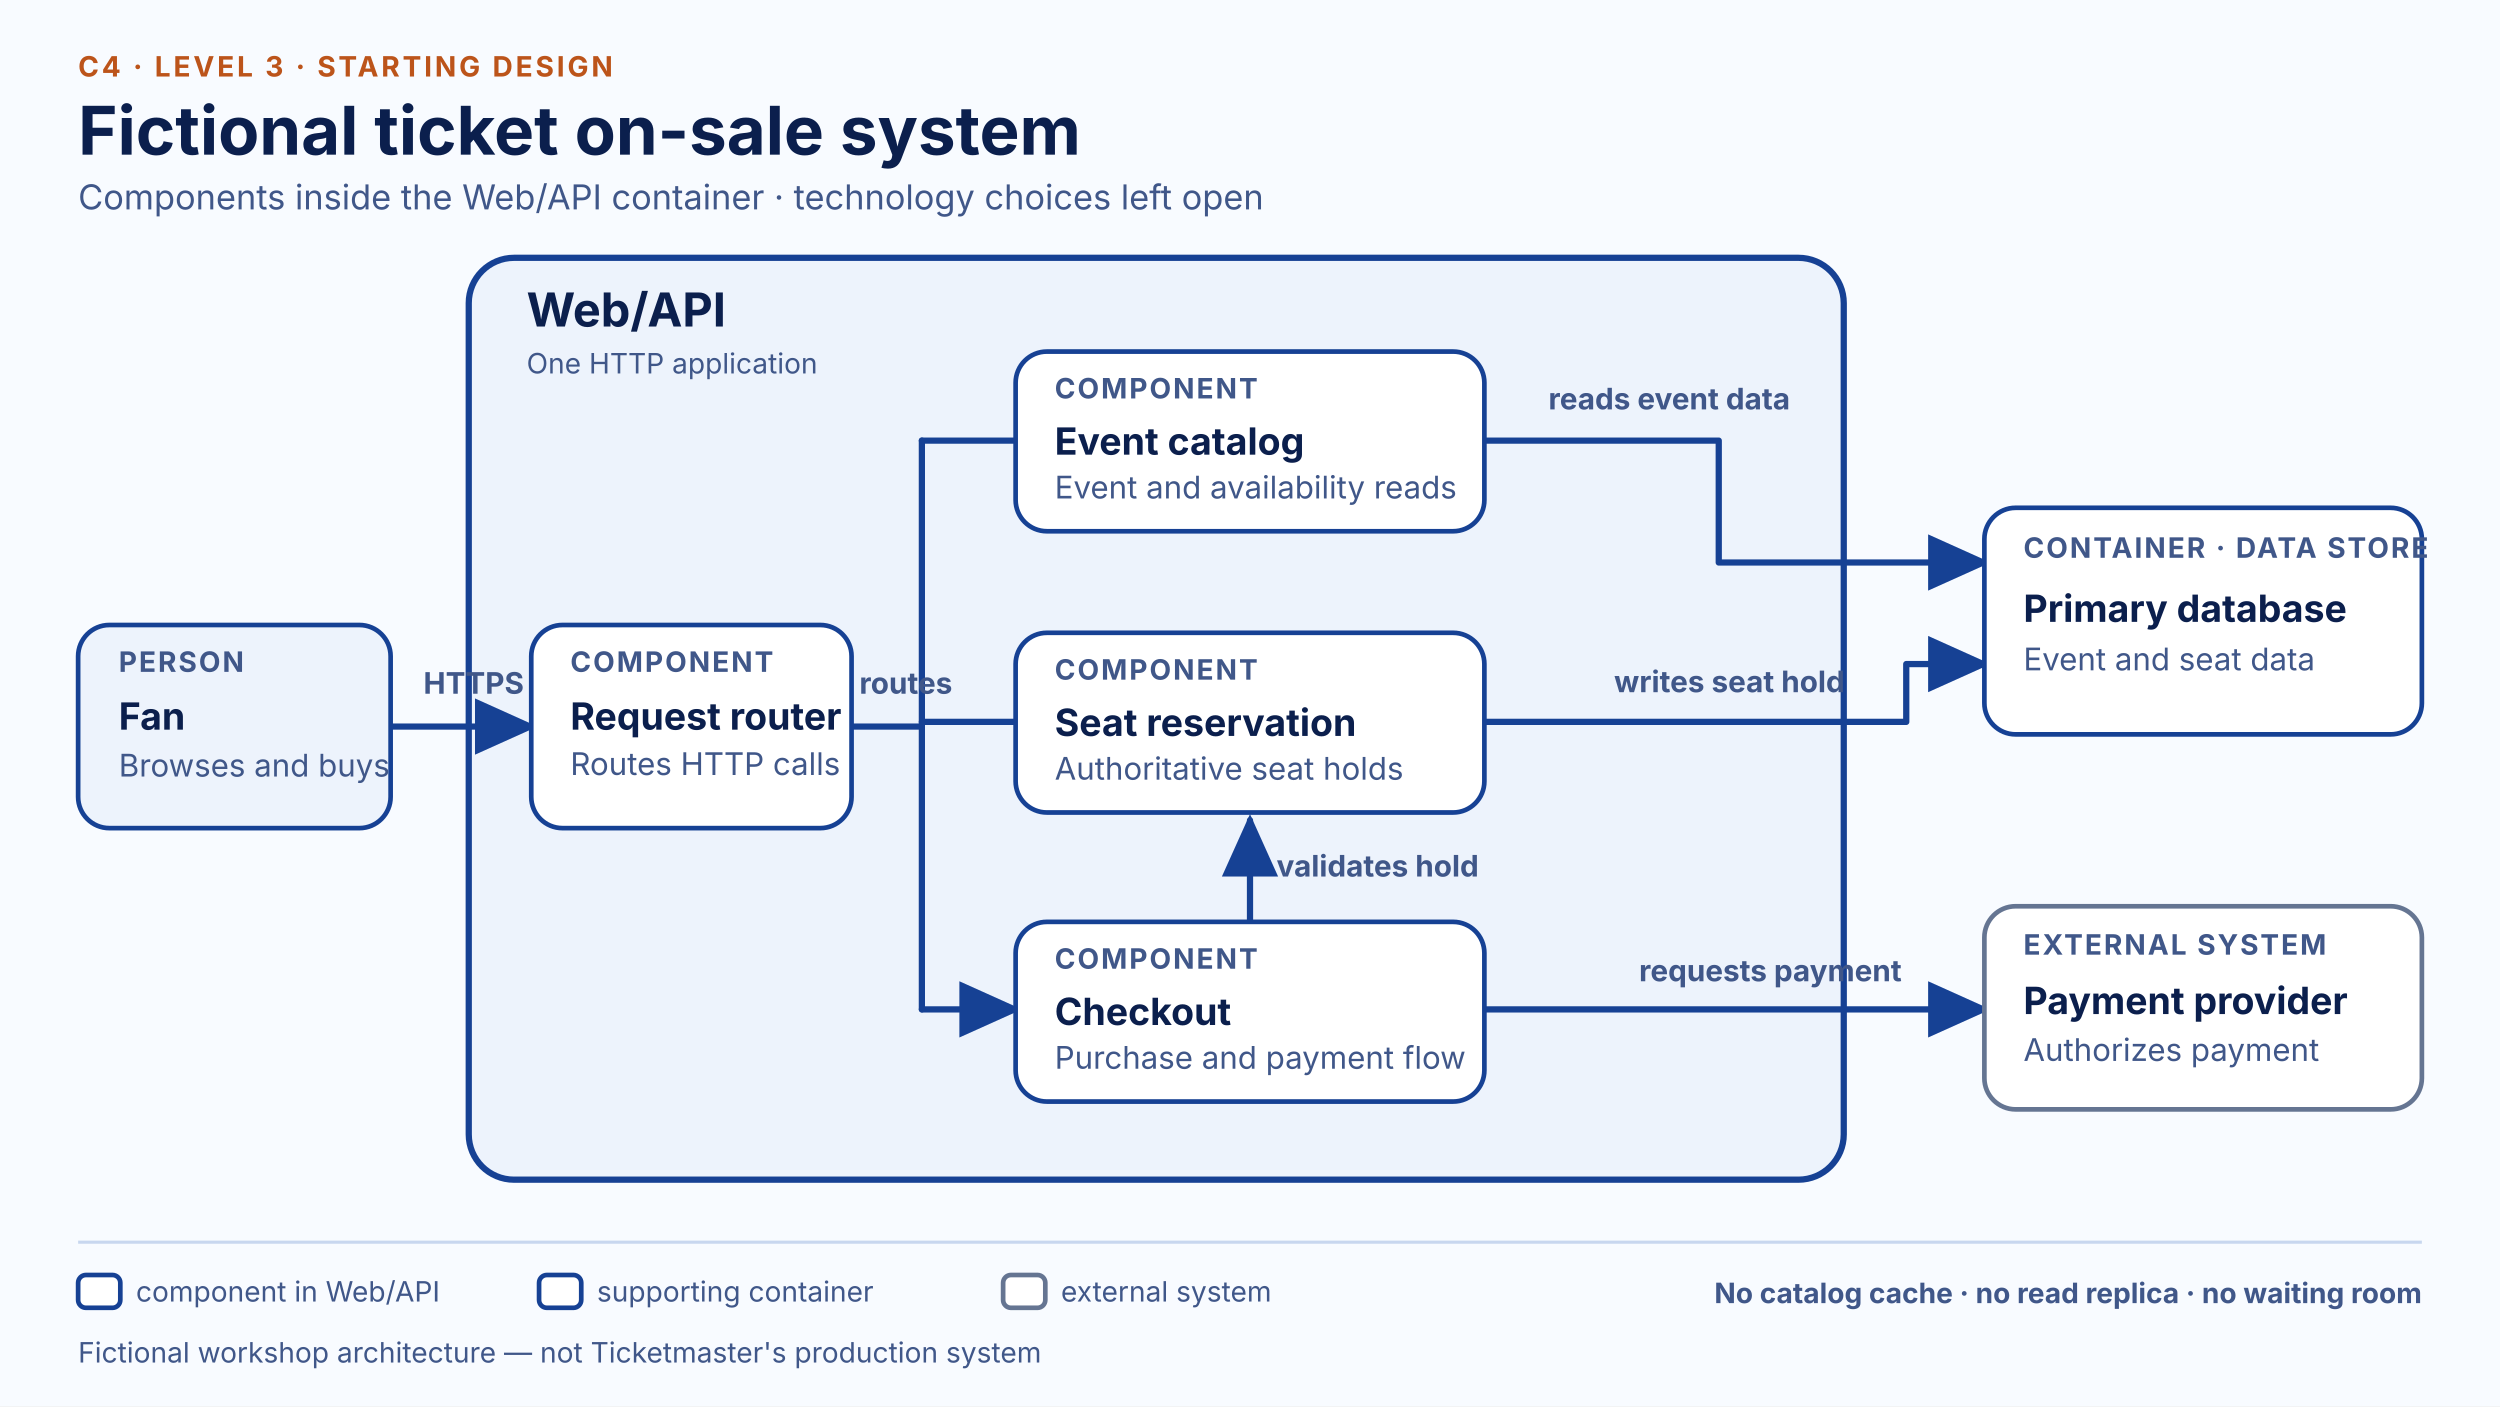
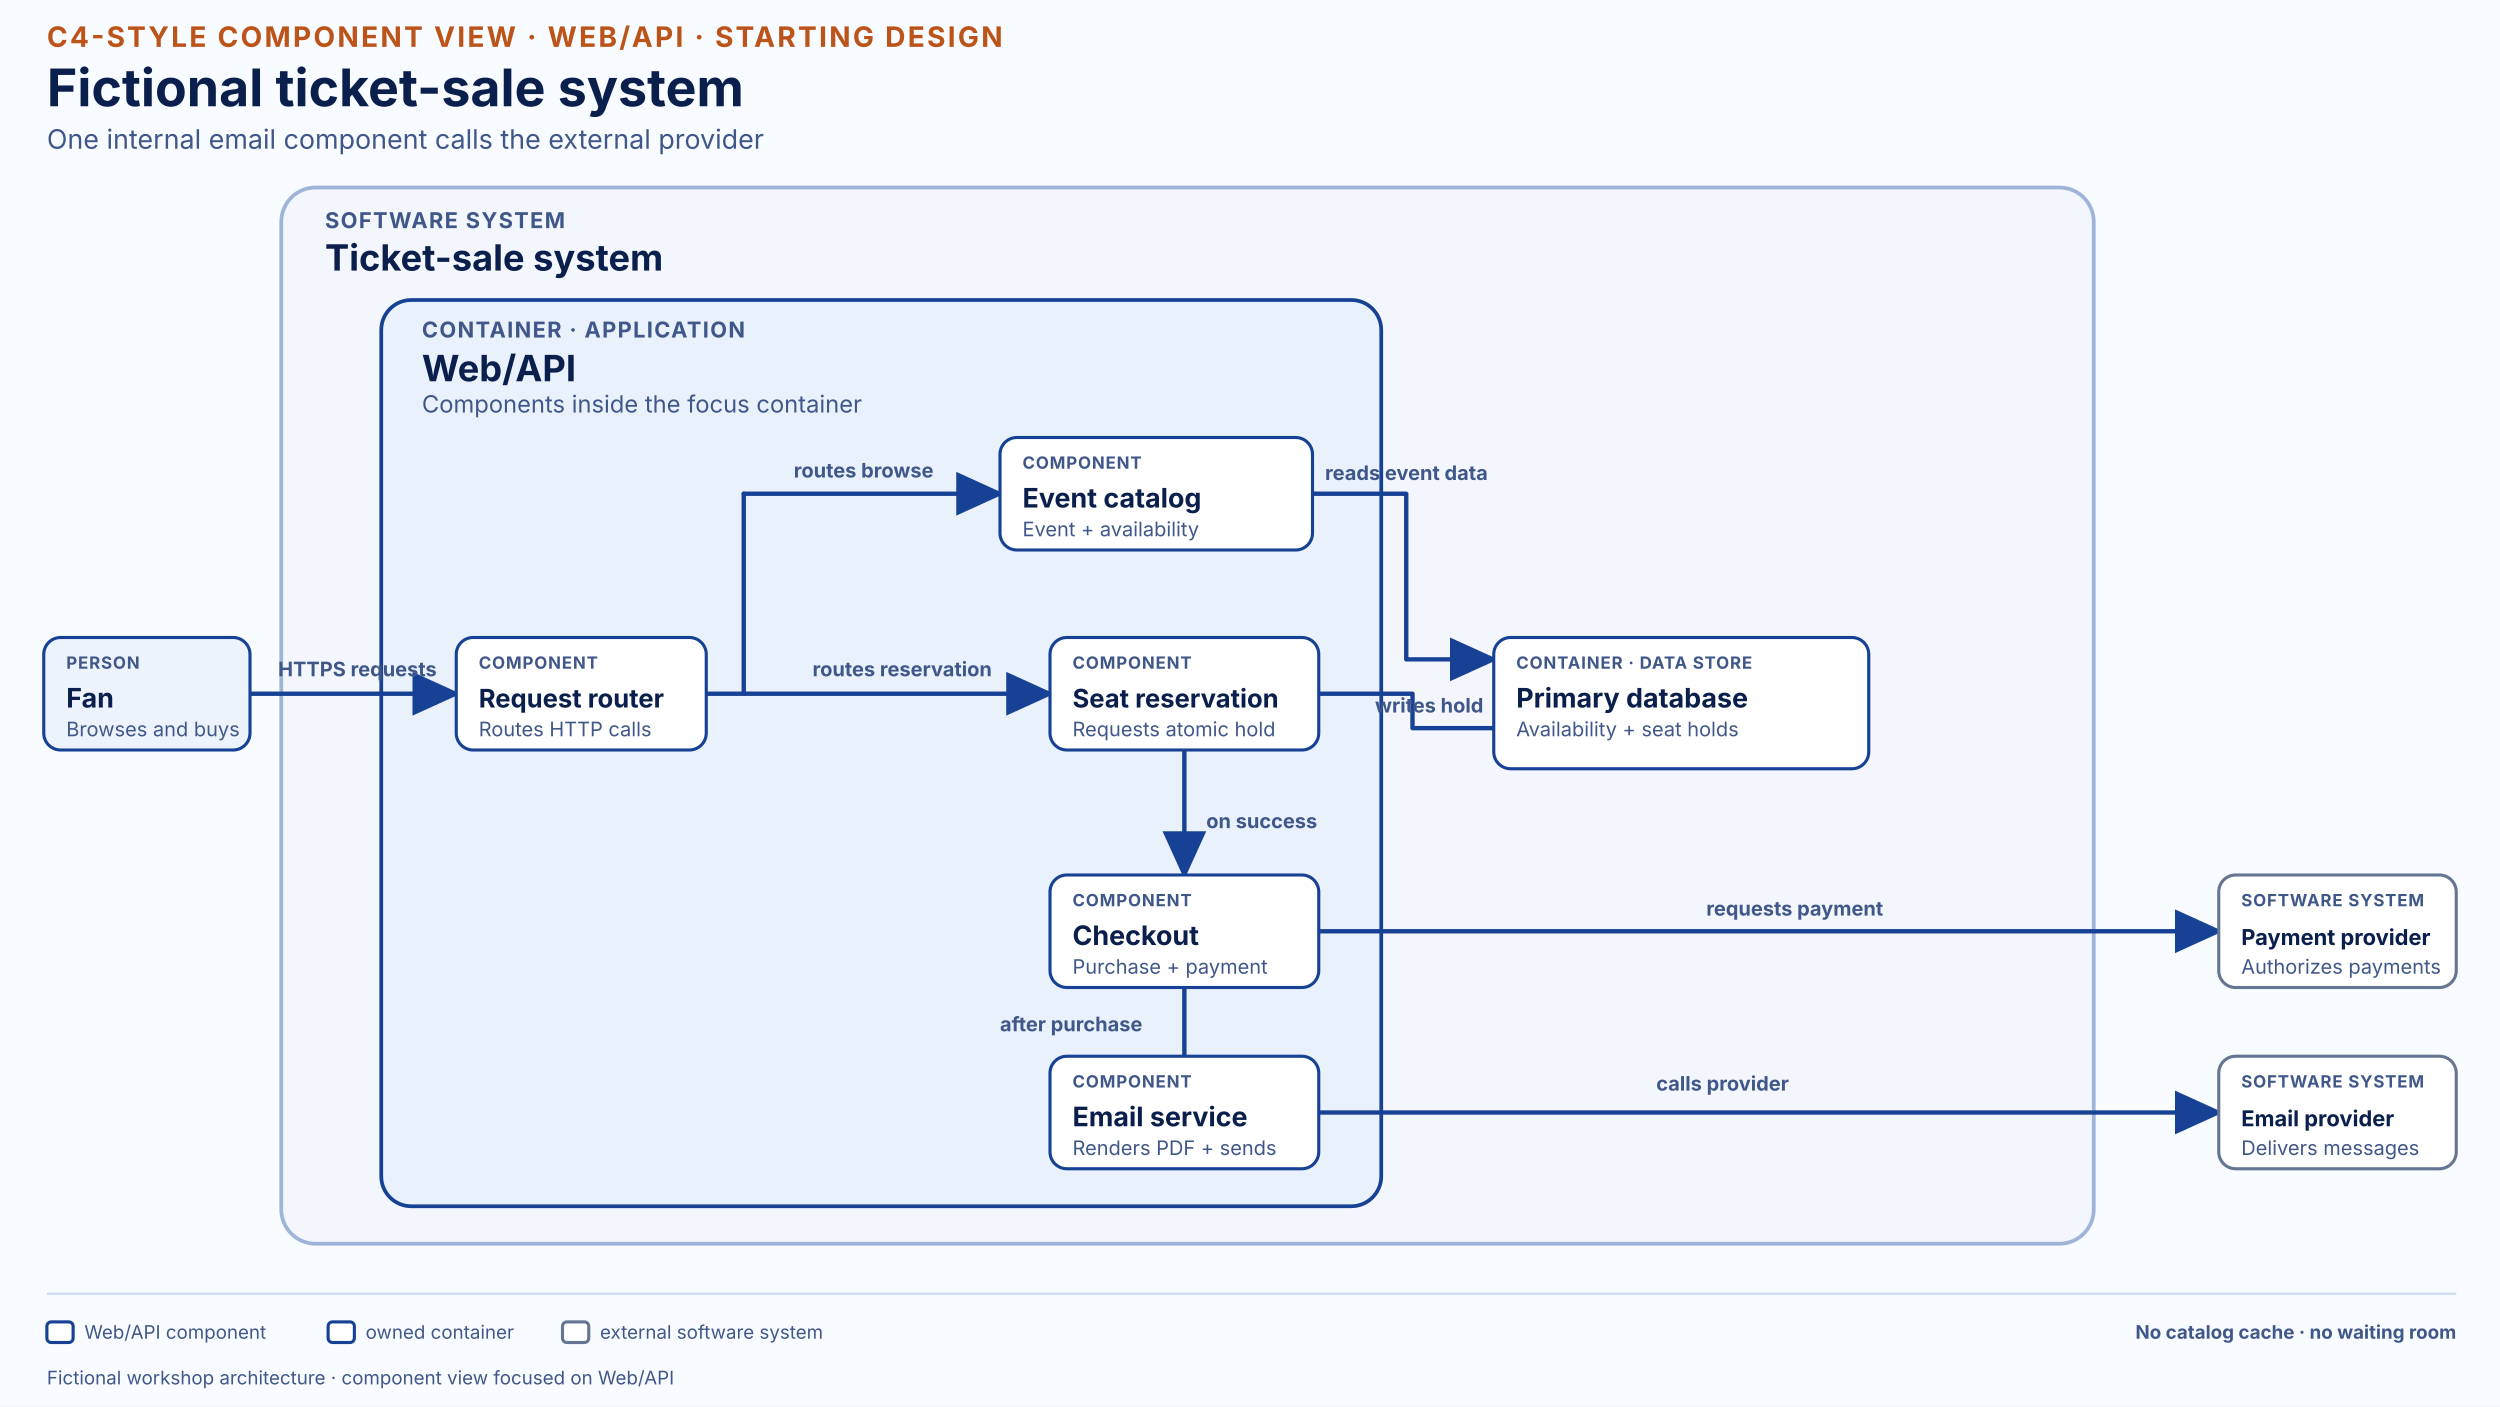
- <svg xmlns="http://www.w3.org/2000/svg" width="1600" height="900" viewBox="0 0 1600 900" role="img" aria-labelledby="title description">
+ <svg xmlns="http://www.w3.org/2000/svg" width="4000" height="2250" viewBox="0 0 4000 2250" role="img" aria-labelledby="title description">
  <defs>
    <style>
      text { font-family: Inter, ui-sans-serif, Arial, sans-serif; fill: #0b1f4d; }
-       .title { font-size: 43px; font-weight: 750; }
-       .subtitle { font-size: 22px; fill: #405789; }
-       .eyebrow { font-size: 18px; font-weight: 750; fill: #bc541a; letter-spacing: .1em; }
-       .boundary { fill: #edf3fc; stroke: #164194; stroke-width: 4; }
-       .boundary-title { font-size: 30px; font-weight: 750; }
-       .boundary-note { font-size: 18px; fill: #405789; }
-       .component { fill: #fff; stroke: #164194; stroke-width: 3; }
-       .support { fill: #fff; stroke: #164194; stroke-width: 3; }
-       .external { fill: #fff; stroke: #657592; stroke-width: 3; }
-       .person { fill: #edf3fc; stroke: #164194; stroke-width: 3; }
-       .node-kind { font-size: 18px; font-weight: 750; fill: #405789; letter-spacing: .07em; }
-       .node-title { font-size: 24px; font-weight: 750; }
-       .node-detail { font-size: 20px; fill: #405789; }
-       .relation { fill: none; stroke: #164194; stroke-width: 4; stroke-linecap: round; stroke-linejoin: round; marker-end: url(#arrow); }
-       .branch { fill: none; stroke: #164194; stroke-width: 4; stroke-linecap: round; stroke-linejoin: round; }
-       .edge-label { font-size: 19px; font-weight: 650; fill: #405789; }
-       .legend { font-size: 18px; fill: #405789; }
-       .footer { font-size: 18px; font-weight: 700; fill: #405789; }
+       .eyebrow { font-size: 45px; font-weight: 750; fill: #bc541a; letter-spacing: .08em; }
+       .title { font-size: 83px; font-weight: 750; }
+       .subtitle { font-size: 43px; fill: #405789; }
+       .system-boundary { fill: #f3f7fd; stroke: #9fb4d9; stroke-width: 6; }
+       .container-boundary { fill: #e9f1fc; stroke: #164194; stroke-width: 6; }
+       .boundary-kind { font-size: 35px; font-weight: 750; fill: #405789; letter-spacing: .06em; }
+       .boundary-title { font-size: 58px; font-weight: 750; }
+       .boundary-note { font-size: 38px; fill: #405789; }
+       .component, .owned { fill: #fff; stroke: #164194; stroke-width: 5; }
+       .new { fill: #fff1e4; stroke: #d9852b; stroke-width: 6; }
+       .external { fill: #fff; stroke: #657592; stroke-width: 5; }
+       .person { fill: #edf3fc; stroke: #164194; stroke-width: 5; }
+       .node-kind { font-size: 27px; font-weight: 750; fill: #405789; letter-spacing: .05em; }
+       .node-title { font-size: 43px; font-weight: 750; }
+       .node-detail { font-size: 32px; fill: #405789; }
+       .router-title { font-size: 41px; }
+       .seat-title { font-size: 41px; }
+       .gate-title { font-size: 39px; }
+       .gate-detail { font-size: 31px; }
+       .worker-title { font-size: 35px; }
+       .queue-title { font-size: 37px; }
+       .external-title { font-size: 35px; }
+       .line { fill: none; stroke: #164194; stroke-width: 7; stroke-linecap: round; stroke-linejoin: round; marker-end: url(#arrow); }
+       .new-line { fill: none; stroke: #d9852b; stroke-width: 7; stroke-linecap: round; stroke-linejoin: round; marker-end: url(#new-arrow); }
+       .branch { fill: none; stroke: #164194; stroke-width: 7; stroke-linecap: round; stroke-linejoin: round; }
+       .edge-label { font-size: 32px; font-weight: 650; fill: #405789; }
+       .legend { font-size: 30px; fill: #405789; }
+       .footer { font-size: 30px; font-weight: 700; fill: #405789; }
    </style>
-     <marker id="arrow" markerWidth="11" markerHeight="9" refX="9" refY="4.5" orient="auto" markerUnits="strokeWidth">
-       <path d="M0 0 L10 4.5 L0 9 Z" fill="#164194" />
+     <marker id="arrow" markerWidth="12" markerHeight="10" refX="10" refY="5" orient="auto" markerUnits="strokeWidth">
+       <path d="M0 0 L11 5 L0 10 Z" fill="#164194" />
+     </marker>
+     <marker id="new-arrow" markerWidth="12" markerHeight="10" refX="10" refY="5" orient="auto" markerUnits="strokeWidth">
+       <path d="M0 0 L11 5 L0 10 Z" fill="#d9852b" />
    </marker>
  </defs>
-   <rect width="1600" height="900" fill="#f8fbff" />
-   <text x="50" y="49" class="eyebrow">C4 · LEVEL 3 · STARTING DESIGN</text>
-   <text x="50" y="99" class="title">Fictional ticket on-sale system</text>
-   <text x="50" y="134" class="subtitle">Components inside the Web/API container · technology choices left open</text>
-   <rect x="300" y="165" width="880" height="590" rx="29" class="boundary" />
-   <text x="337" y="209" class="boundary-title">Web/API</text>
-   <text x="337" y="239" class="boundary-note">One HTTP application</text>
-   <path d="M250 465 H340" class="relation" />
-   <path d="M545 465 H590 M590 282 V646" class="branch" />
-   <path d="M590 282 H650 M590 462 H650 M590 646 H650" class="relation" />
-   <path d="M950 282 H1100 V360 H1270" class="relation" />
-   <path d="M950 462 H1220 V425 H1270" class="relation" />
-   <path d="M800 590 V525" class="relation" />
-   <path d="M950 646 H1270" class="relation" />
-   <rect x="50" y="400" width="200" height="130" rx="20" class="person" />
-   <text x="76" y="430" class="node-kind">PERSON</text>
-   <text x="76" y="467" class="node-title">Fan</text>
-   <text x="76" y="497" class="node-detail">Browses and buys</text>
-   <rect x="340" y="400" width="205" height="130" rx="20" class="component" />
-   <text x="365" y="430" class="node-kind">COMPONENT</text>
-   <text x="365" y="467" class="node-title">Request router</text>
-   <text x="365" y="496" class="node-detail">Routes HTTP calls</text>
-   <rect x="650" y="225" width="300" height="115" rx="20" class="component" />
-   <text x="675" y="255" class="node-kind">COMPONENT</text>
-   <text x="675" y="291" class="node-title">Event catalog</text>
-   <text x="675" y="319" class="node-detail">Event and availability reads</text>
-   <rect x="650" y="405" width="300" height="115" rx="20" class="component" />
-   <text x="675" y="435" class="node-kind">COMPONENT</text>
-   <text x="675" y="471" class="node-title">Seat reservation</text>
-   <text x="675" y="499" class="node-detail">Authoritative seat holds</text>
-   <rect x="650" y="590" width="300" height="115" rx="20" class="component" />
-   <text x="675" y="620" class="node-kind">COMPONENT</text>
-   <text x="675" y="656" class="node-title">Checkout</text>
-   <text x="675" y="684" class="node-detail">Purchase and payment flow</text>
-   <rect x="1270" y="325" width="280" height="145" rx="20" class="support" />
-   <text x="1295" y="357" class="node-kind">CONTAINER · DATA STORE</text>
-   <text x="1295" y="398" class="node-title">Primary database</text>
-   <text x="1295" y="429" class="node-detail">Event and seat data</text>
-   <rect x="1270" y="580" width="280" height="130" rx="20" class="external" />
-   <text x="1295" y="611" class="node-kind">EXTERNAL SYSTEM</text>
-   <text x="1295" y="649" class="node-title">Payment provider</text>
-   <text x="1295" y="679" class="node-detail">Authorizes payment</text>
-   <text x="271" y="444" class="edge-label">HTTPS</text>
-   <text x="550" y="444" class="edge-label">routes</text>
-   <text x="991" y="262" class="edge-label">reads event data</text>
-   <text x="1033" y="443" class="edge-label">writes seat hold</text>
-   <text x="817" y="561" class="edge-label">validates hold</text>
-   <text x="1049" y="628" class="edge-label">requests payment</text>
-   <path d="M50 795 H1550" stroke="#c8d7ef" stroke-width="2" />
-   <rect x="50" y="816" width="27" height="21" rx="5" class="component" />
-   <text x="87" y="833" class="legend">component in Web/API</text>
-   <rect x="345" y="816" width="27" height="21" rx="5" class="support" />
-   <text x="382" y="833" class="legend">supporting container</text>
-   <rect x="642" y="816" width="27" height="21" rx="5" class="external" />
-   <text x="679" y="833" class="legend">external system</text>
-   <text x="1550" y="834" class="footer" text-anchor="end">No catalog cache · no read replica · no waiting room</text>
-   <text x="50" y="872" class="legend">Fictional workshop architecture — not Ticketmaster's production system</text>
+   <rect width="4000" height="2250" fill="#f8fbff" />
+   <text x="75" y="75" class="eyebrow">C4-STYLE COMPONENT VIEW · WEB/API · STARTING DESIGN</text>
+   <text x="75" y="170" class="title">Fictional ticket-sale system</text>
+   <text x="75" y="238" class="subtitle">One internal email component calls the external provider</text>
+   <rect x="450" y="300" width="2900" height="1690" rx="55" class="system-boundary" />
+   <text x="520" y="365" class="boundary-kind">SOFTWARE SYSTEM</text>
+   <text x="520" y="433" class="boundary-title">Ticket-sale system</text>
+   <rect x="610" y="480" width="1600" height="1450" rx="48" class="container-boundary" />
+   <text x="675" y="540" class="boundary-kind">CONTAINER · APPLICATION</text>
+   <text x="675" y="610" class="boundary-title">Web/API</text>
+   <text x="675" y="660" class="boundary-note">Components inside the focus container</text>
+   <path d="M400 1110 H730" class="line" />
+   <path d="M1130 1110 H1190 M1190 790 V1110" class="branch" />
+   <path d="M1190 790 H1600" class="line" />
+   <path d="M1190 1110 H1680" class="line" />
+   <path d="M1895 1200 V1400" class="line" />
+   <path d="M2100 790 H2250 V1055 H2390" class="line" />
+   <path d="M2110 1110 H2260 V1165 H2390 M2110 1490 H3550" class="line" />
+   <path d="M1895 1580 V1690 M2110 1780 H3550" class="line" />
+   <rect x="70" y="1020" width="330" height="180" rx="27" class="person" />
+   <text x="106" y="1070" class="node-kind">PERSON</text>
+   <text x="106" y="1132" class="node-title">Fan</text>
+   <text x="106" y="1178" class="node-detail">Browses and buys</text>
+   <rect x="730" y="1020" width="400" height="180" rx="27" class="component" />
+   <text x="766" y="1070" class="node-kind">COMPONENT</text>
+   <text x="766" y="1132" class="node-title router-title">Request router</text>
+   <text x="766" y="1178" class="node-detail">Routes HTTP calls</text>
+   <rect x="1600" y="700" width="500" height="180" rx="27" class="component" />
+   <text x="1636" y="750" class="node-kind">COMPONENT</text>
+   <text x="1636" y="812" class="node-title">Event catalog</text>
+   <text x="1636" y="858" class="node-detail">Event + availability</text>
+   <rect x="1680" y="1020" width="430" height="180" rx="27" class="component" />
+   <text x="1716" y="1070" class="node-kind">COMPONENT</text>
+   <text x="1716" y="1132" class="node-title seat-title">Seat reservation</text>
+   <text x="1716" y="1178" class="node-detail">Requests atomic hold</text>
+   <rect x="1680" y="1400" width="430" height="180" rx="27" class="component" />
+   <text x="1716" y="1450" class="node-kind">COMPONENT</text>
+   <text x="1716" y="1512" class="node-title">Checkout</text>
+   <text x="1716" y="1558" class="node-detail">Purchase + payment</text>
+   <rect x="2390" y="1020" width="600" height="210" rx="27" class="owned" />
+   <text x="2426" y="1070" class="node-kind">CONTAINER · DATA STORE</text>
+   <text x="2426" y="1132" class="node-title">Primary database</text>
+   <text x="2426" y="1178" class="node-detail">Availability + seat holds</text>
+   <rect x="1680" y="1690" width="430" height="180" rx="27" class="component" />
+   <text x="1716" y="1740" class="node-kind">COMPONENT</text>
+   <text x="1716" y="1802" class="node-title">Email service</text>
+   <text x="1716" y="1848" class="node-detail">Renders PDF + sends</text>
+   <rect x="3550" y="1400" width="380" height="180" rx="27" class="external" />
+   <text x="3586" y="1450" class="node-kind">SOFTWARE SYSTEM</text>
+   <text x="3586" y="1512" class="node-title external-title">Payment provider</text>
+   <text x="3586" y="1558" class="node-detail">Authorizes payments</text>
+   <rect x="3550" y="1690" width="380" height="180" rx="27" class="external" />
+   <text x="3586" y="1740" class="node-kind">SOFTWARE SYSTEM</text>
+   <text x="3586" y="1802" class="node-title external-title">Email provider</text>
+   <text x="3586" y="1848" class="node-detail">Delivers messages</text>
+   <text x="445" y="1082" class="edge-label">HTTPS requests</text>
+   <text x="1270" y="764" class="edge-label">routes browse</text>
+   <text x="1300" y="1082" class="edge-label">routes reservation</text>
+   <text x="2120" y="768" class="edge-label">reads event data</text>
+   <text x="2200" y="1140" class="edge-label">writes hold</text>
+   <text x="1930" y="1325" class="edge-label">on success</text>
+   <text x="2730" y="1465" class="edge-label">requests payment</text>
+   <text x="1600" y="1650" class="edge-label">after purchase</text>
+   <text x="2650" y="1745" class="edge-label">calls provider</text>
+   <path d="M75 2070 H3930" stroke="#c8d7ef" stroke-width="3" />
+   <rect x="75" y="2115" width="42" height="33" rx="7" class="component" />
+   <text x="135" y="2142" class="legend">Web/API component</text>
+   <rect x="525" y="2115" width="42" height="33" rx="7" class="owned" />
+   <text x="585" y="2142" class="legend">owned container</text>
+   <rect x="900" y="2115" width="42" height="33" rx="7" class="external" />
+   <text x="960" y="2142" class="legend">external software system</text>
+   <text x="3930" y="2142" class="footer" text-anchor="end">No catalog cache · no waiting room</text>
+   <text x="75" y="2215" class="legend">Fictional workshop architecture · component view focused on Web/API</text>
</svg>
